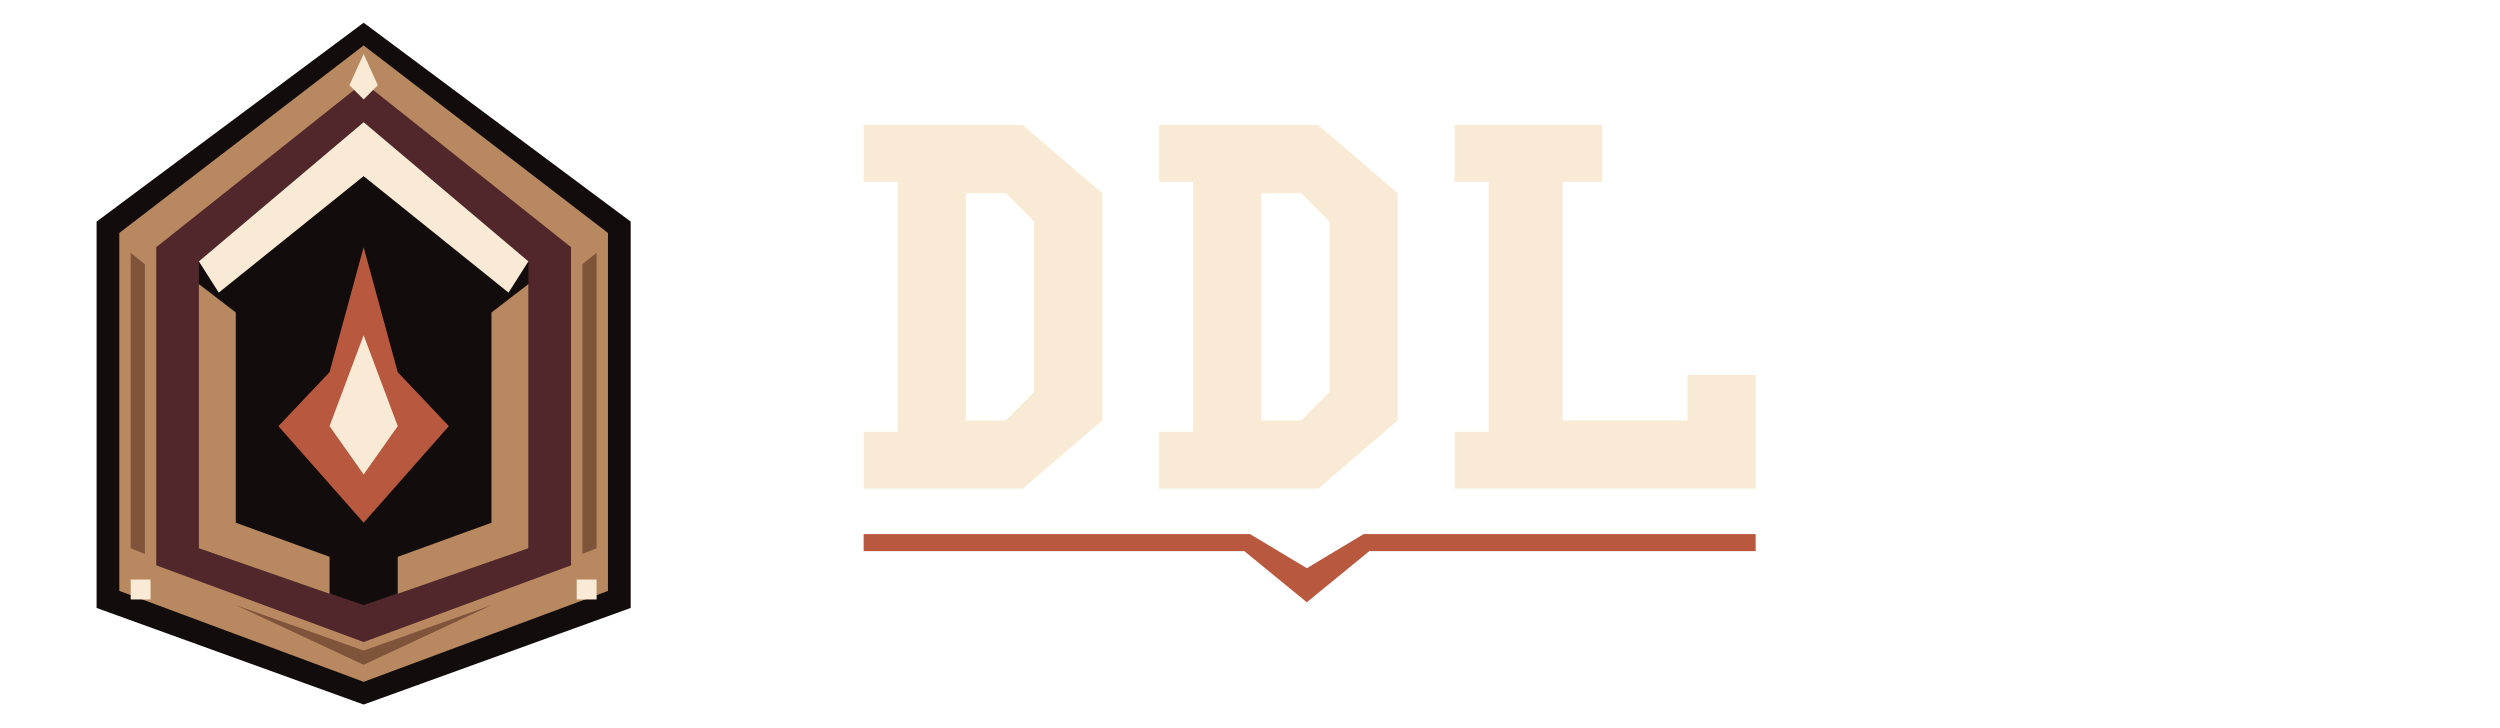
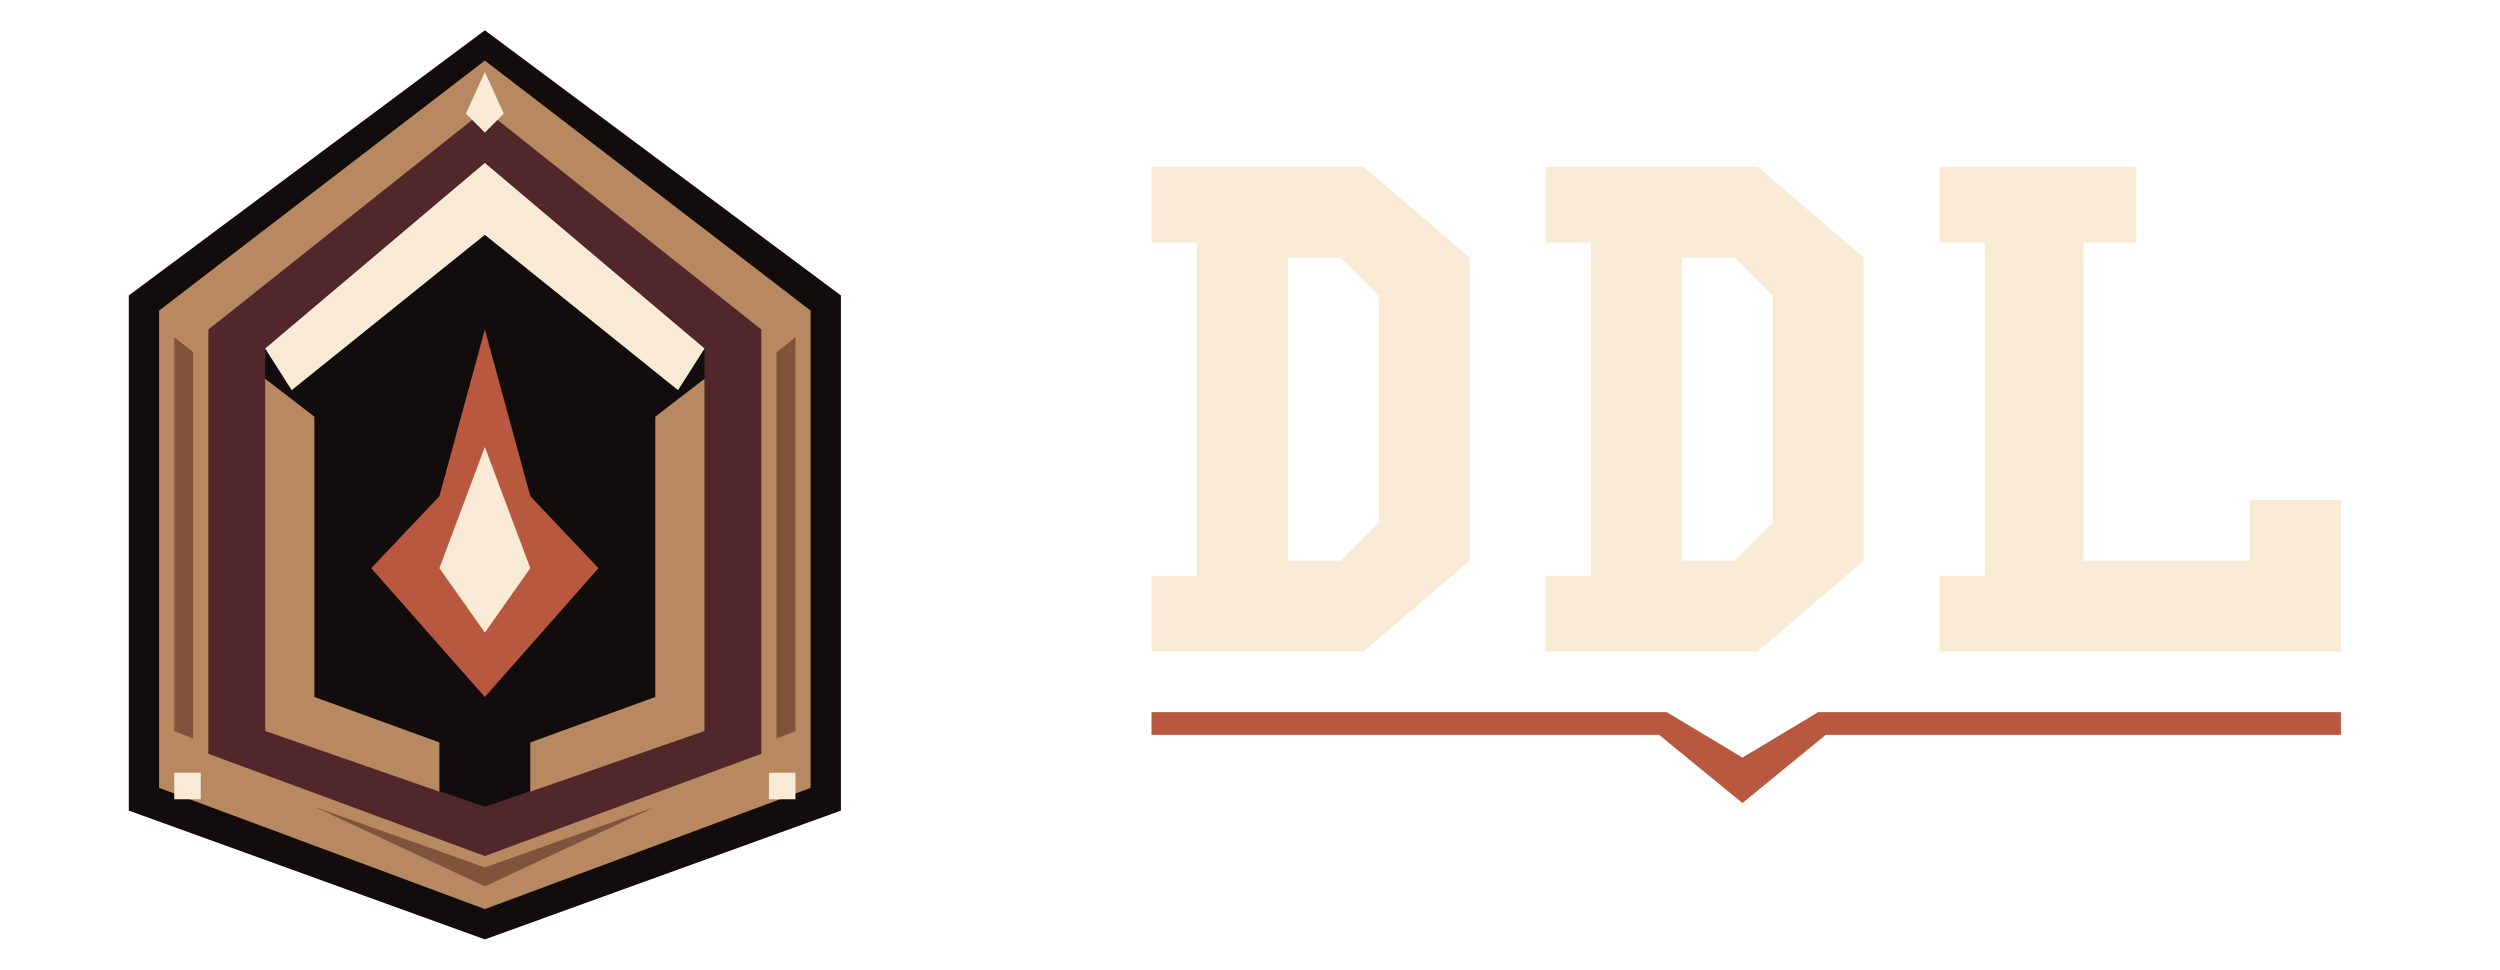
- <svg xmlns="http://www.w3.org/2000/svg" width="440" height="128" viewBox="0 0 440 128">
+ <svg xmlns="http://www.w3.org/2000/svg" width="330" height="128" viewBox="0 0 330 128">
  <g transform="translate(0 0) scale(0.5)">
    <path fill="#120C0D" d="M128 8 222 78 222 214 128 248 34 214 34 78Z" />
    <path fill="#B88960" d="M128 16 214 82 214 208 128 240 42 208 42 82Z" />
    <path fill="#52272B" d="M128 29 201 87 201 199 128 226 55 199 55 87Z" />
    <path fill="#120C0D" d="M128 43 186 92 186 193 128 213 70 193 70 92Z" />
    <path fill="#F8EAD5" d="M128 43 186 92 179 103 128 62 77 103 70 92Z" />
    <path fill="#B88960" d="M70 100 83 110 83 184 116 196 116 209 70 193Z M186 100 173 110 173 184 140 196 140 209 186 193Z" />
    <path fill="#B8583F" d="M128 87 140 131 158 150 128 184 98 150 116 131Z" />
    <path fill="#F8EAD5" d="M128 118 140 150 128 167 116 150Z" />
    <path fill="#80533B" d="M46 89 51 93 51 195 46 193Z M210 89 205 93 205 195 210 193Z M83 213 128 229 173 213 128 234Z" />
    <path fill="#F8EAD5" d="M128 19 133 30 128 35 123 30Z M46 204 53 204 53 211 46 211Z M203 204 210 204 210 211 203 211Z" />
  </g>
  <g transform="translate(152 22) scale(1)">
    <path fill-rule="evenodd" fill="#F8EAD5" d="M0 0H28L42 12V52L28 64H0V54H6V10H0Z M18 12V52H25L30 47V17L25 12Z" />
    <g transform="translate(52 0) scale(1)">
      <path fill-rule="evenodd" fill="#F8EAD5" d="M0 0H28L42 12V52L28 64H0V54H6V10H0Z M18 12V52H25L30 47V17L25 12Z" />
    </g>
    <path fill="#F8EAD5" d="M104 0H130V10H123V52H145V44H157V64H104V54H110V10H104Z" />
    <path fill="#B8583F" d="M0 72H68L78 78 88 72H157V75H89L78 84 67 75H0Z" />
  </g>
</svg>
